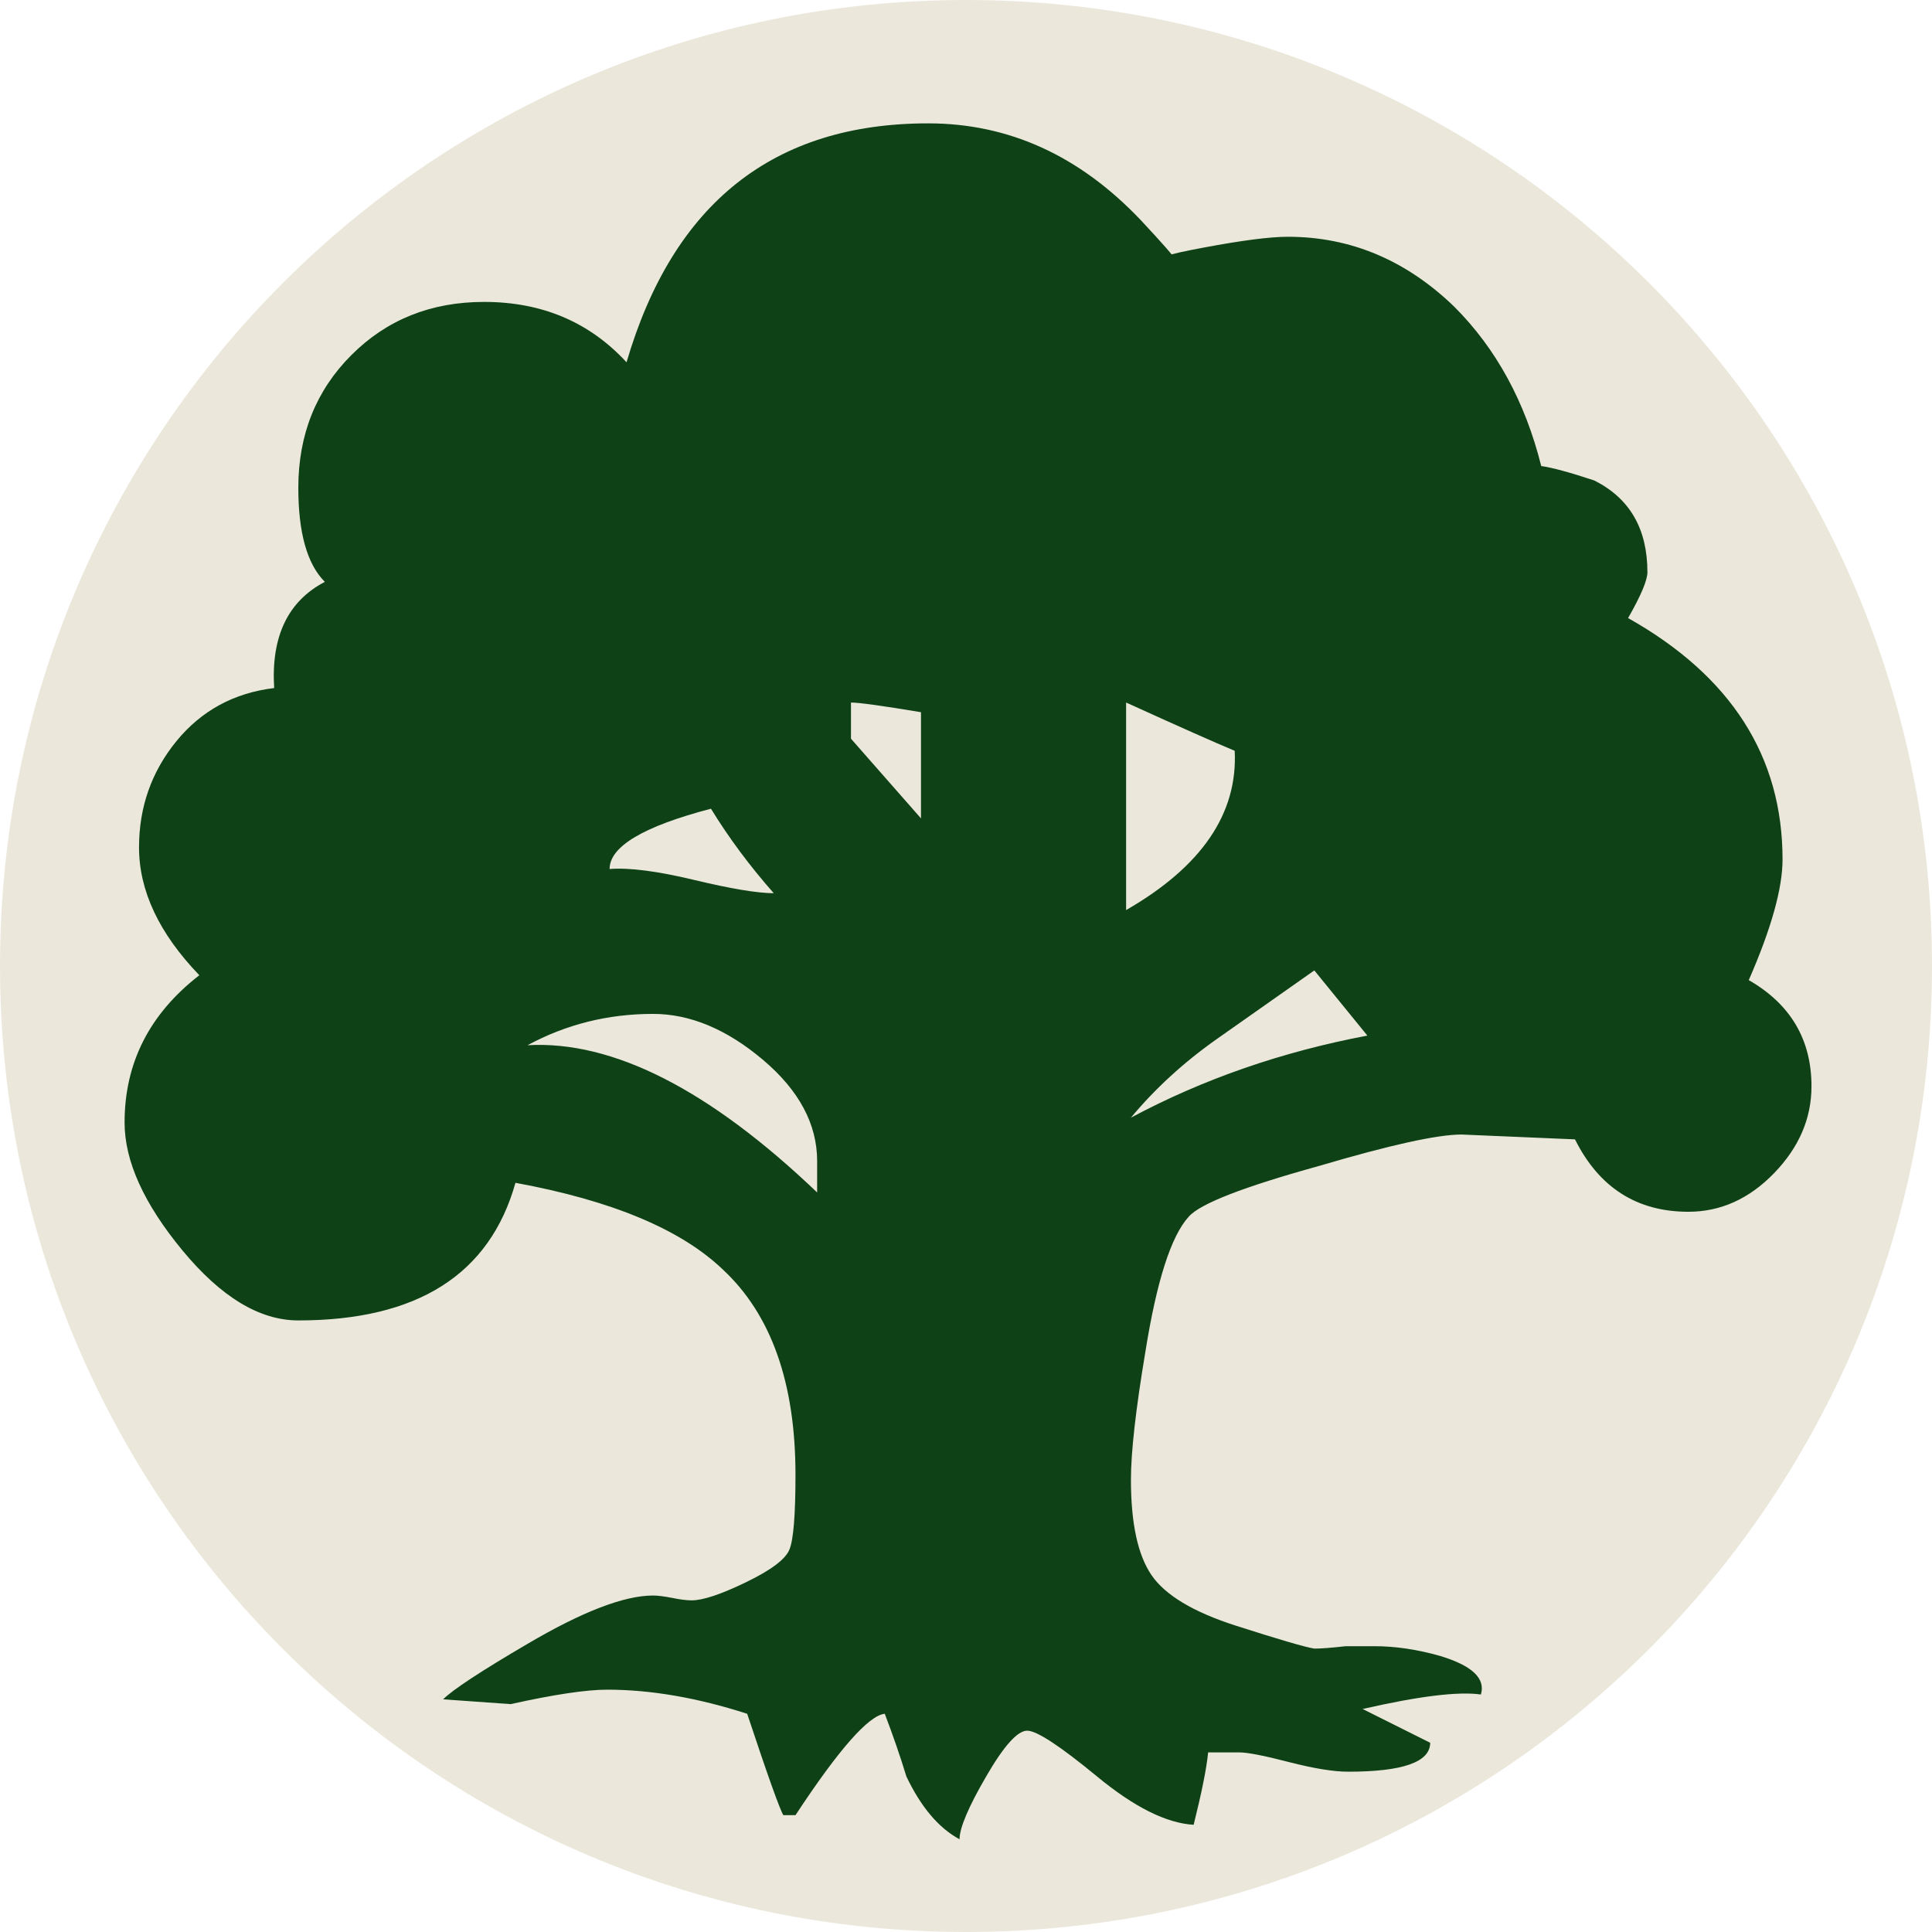
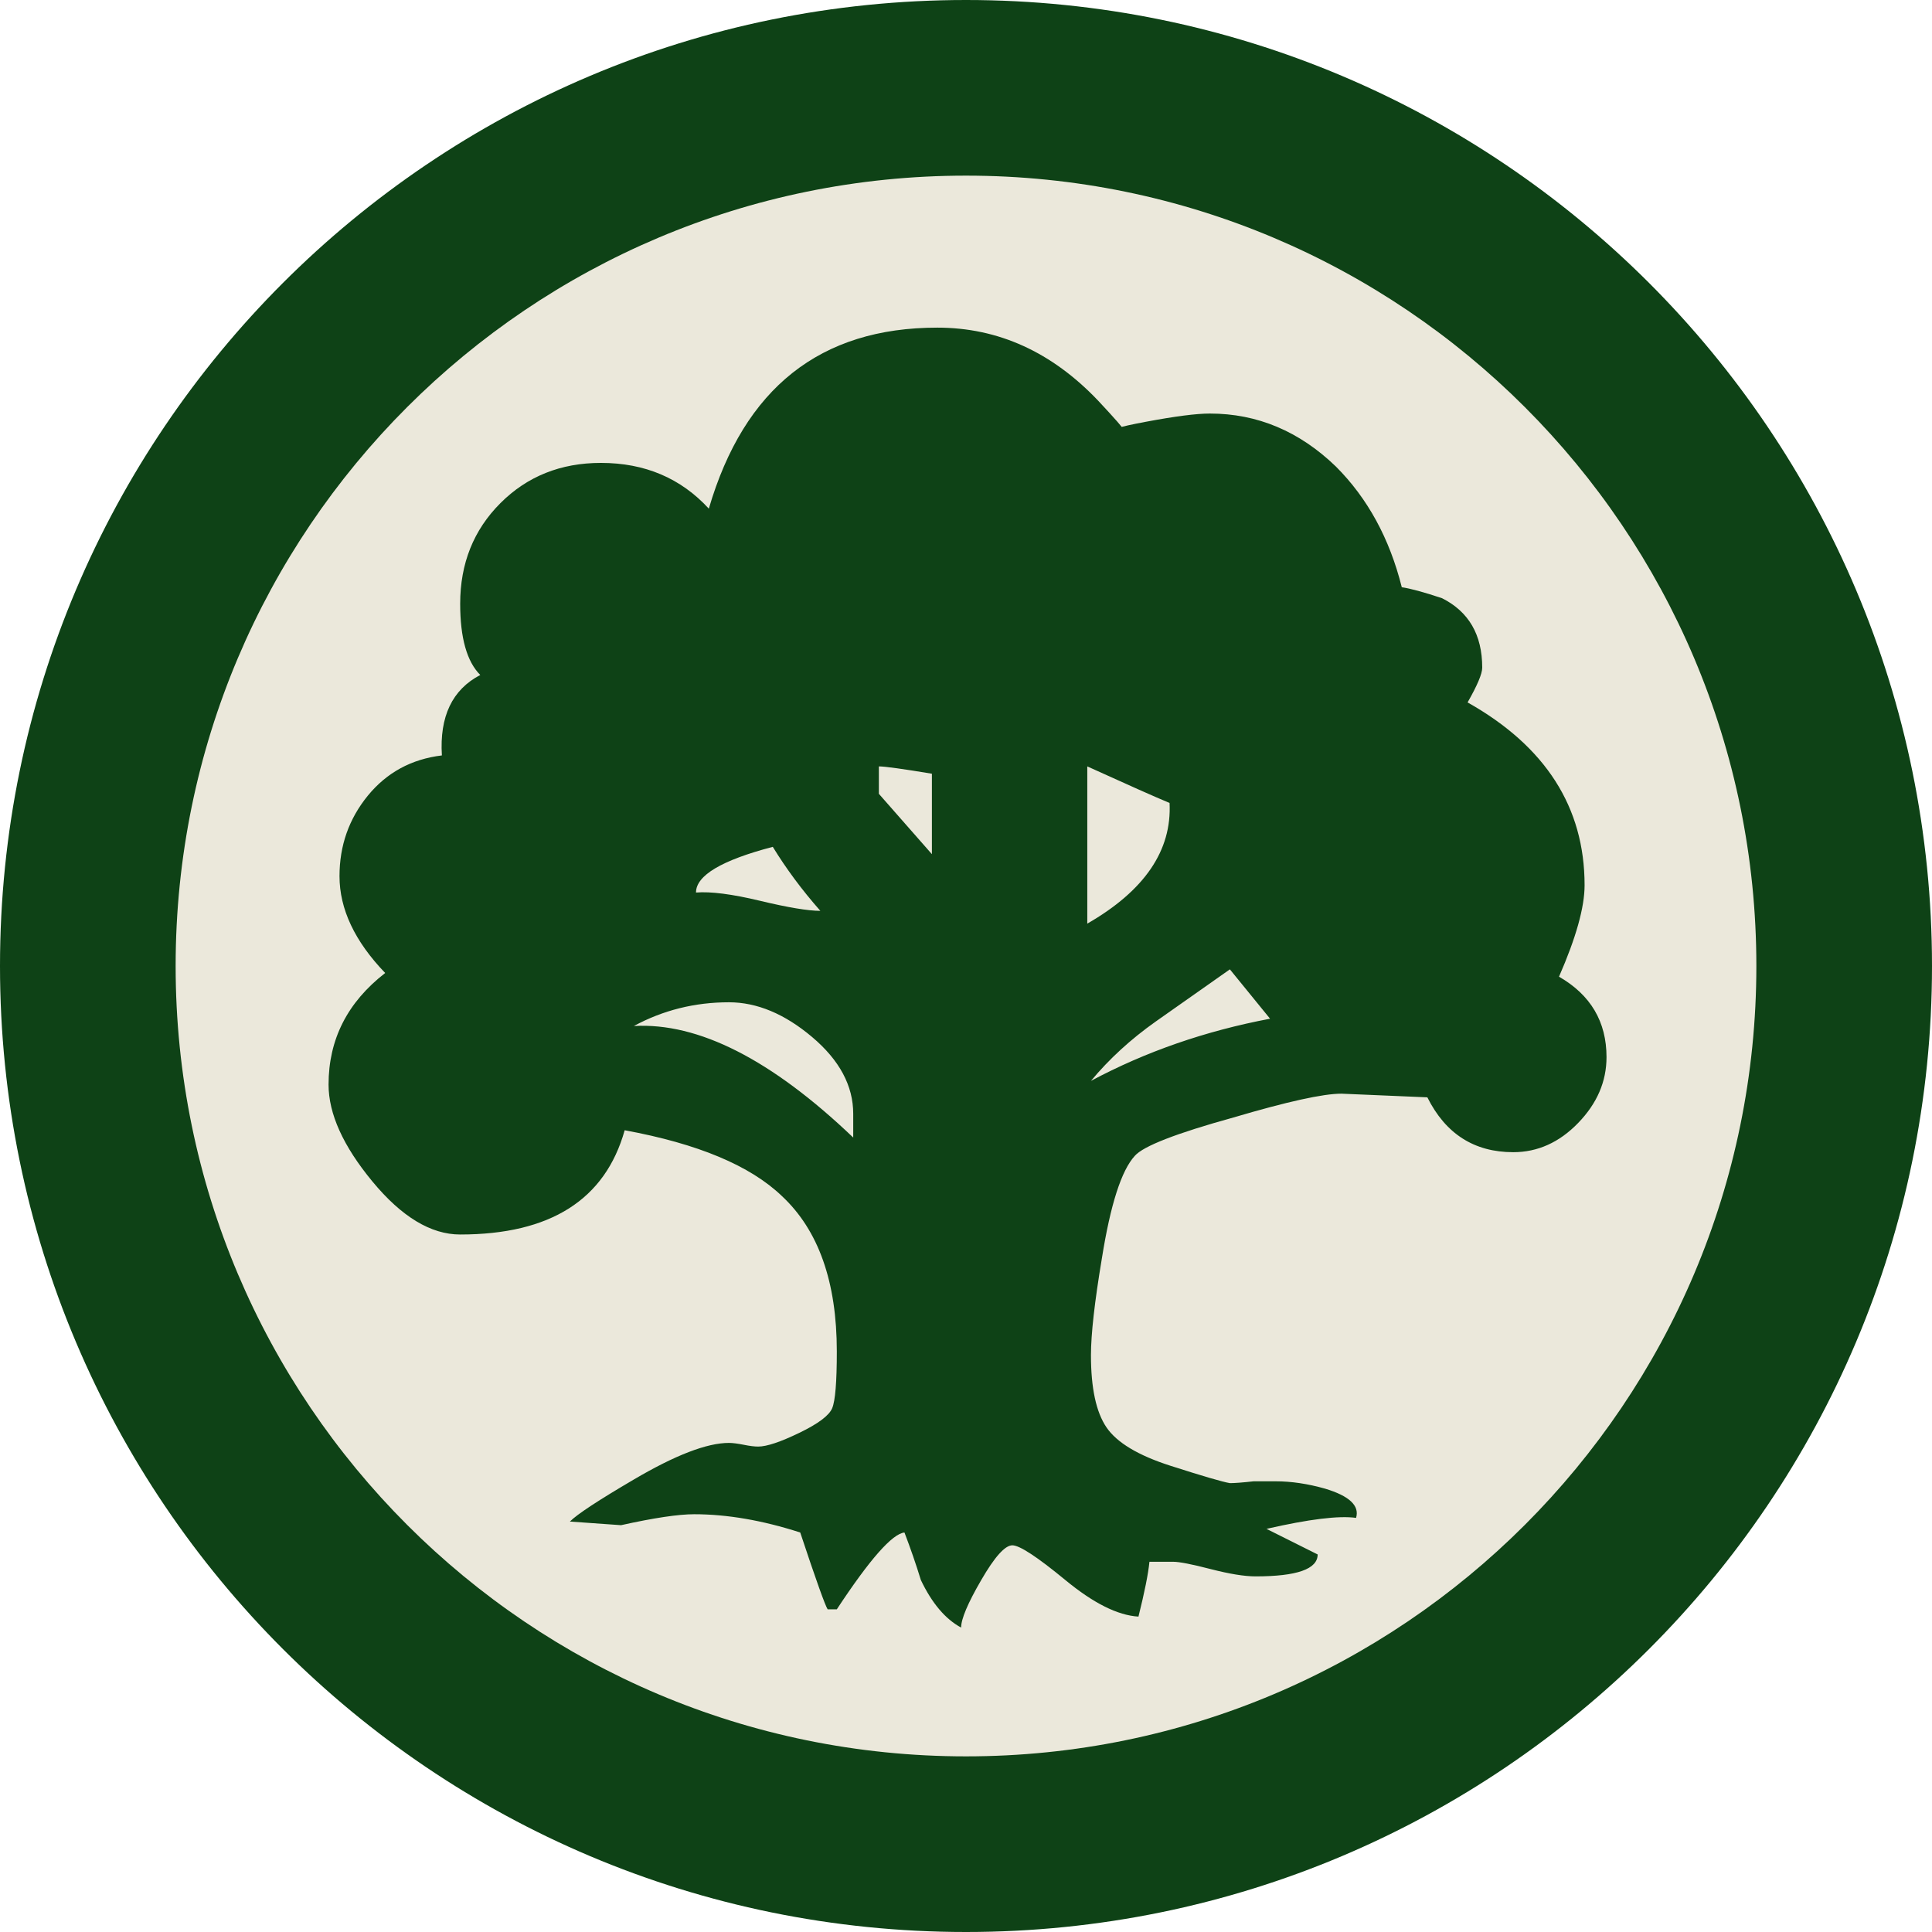
- <svg xmlns="http://www.w3.org/2000/svg" viewBox="0 0 100 100">
-   <g fill="none">
-     <path d="M100 49.998c0 27.615-22.385 50.002-50.002 50.002-27.613 0-49.998-22.387-49.998-50.002 0-27.613 22.385-49.998 49.998-49.998 27.617 0 50.002 22.385 50.002 49.998z" id="Shape" fill="#ebe8db" />
+ <svg xmlns="http://www.w3.org/2000/svg" viewBox="0 0 132 132">
+   <g fill="none" transform="translate(16 16)">
+     <circle fill="#0e4216" cx="50" cy="50" r="66" />
+     <circle fill="#ebe8db" cx="50" cy="50" r="54" />
    <path d="M93.762 56.225c0 1.668-.645 3.164-1.936 4.498-1.289 1.332-2.77 1.998-4.436 1.998-2.662 0-4.623-1.25-5.869-3.748l-5.871-.25c-1.252 0-3.709.543-7.371 1.625-3.914 1.082-6.164 1.957-6.746 2.623-.916.998-1.664 3.332-2.248 6.996-.502 2.998-.748 5.205-.748 6.621 0 2.246.352 3.893 1.061 4.934.709 1.041 2.166 1.916 4.371 2.623 2.205.707 3.561 1.104 4.061 1.187.332 0 .873-.041 1.625-.125h1.498c1.08 0 2.205.17 3.373.5 1.666.5 2.375 1.166 2.125 2-1.168-.166-3.207.084-6.121.75l3.496 1.748c0 1-1.416 1.498-4.246 1.498-.752 0-1.771-.166-3.063-.498-1.291-.336-2.145-.5-2.559-.5h-1.625c-.082.832-.334 2.08-.75 3.746-1.418-.084-3.08-.918-4.996-2.498-1.918-1.58-3.123-2.373-3.621-2.373-.502 0-1.211.793-2.125 2.373-.918 1.58-1.375 2.664-1.375 3.248-1.082-.584-1.996-1.668-2.75-3.248-.332-1.084-.707-2.166-1.121-3.248-.832.084-2.375 1.834-4.621 5.248h-.627c-.166-.252-.795-2-1.873-5.248-2.582-.832-4.996-1.248-7.246-1.248-1.082 0-2.748.25-4.996.748l-3.496-.248c.498-.5 1.955-1.457 4.371-2.873 2.83-1.666 4.996-2.5 6.496-2.5.246 0 .578.043 1 .125.414.086.75.125 1 .125.578 0 1.518-.312 2.809-.938 1.291-.623 2.039-1.186 2.246-1.684.211-.504.316-1.793.316-3.875 0-4.746-1.25-8.285-3.75-10.617-2.168-2.082-5.746-3.58-10.744-4.498-1.332 4.746-5.08 7.123-11.24 7.123-2 0-3.998-1.207-5.996-3.623-1.996-2.416-2.996-4.623-2.996-6.621 0-3.082 1.287-5.621 3.869-7.623-2.08-2.162-3.121-4.369-3.121-6.617 0-2.084.643-3.914 1.936-5.5 1.291-1.578 2.977-2.496 5.059-2.748-.166-2.662.707-4.496 2.623-5.496-.916-.914-1.373-2.537-1.373-4.869 0-2.748.916-5.039 2.748-6.871 1.83-1.832 4.121-2.75 6.869-2.75 3 0 5.457 1.045 7.371 3.125 2.416-8.244 7.621-12.367 15.613-12.367 4.164 0 7.828 1.666 10.994 4.998 1.166 1.248 1.748 1.916 1.748 1.996-1 0-.498-.188 1.5-.561 1.996-.375 3.453-.563 4.373-.563 3.246 0 6.119 1.207 8.619 3.623 2.164 2.166 3.664 4.912 4.498 8.244.58.084 1.498.332 2.748.748 1.83.92 2.748 2.498 2.748 4.748 0 .418-.336 1.209-1 2.373 5.328 2.998 7.994 7.162 7.994 12.492 0 1.498-.582 3.584-1.748 6.247 2.166 1.247 3.246 3.081 3.246 5.495zm-51.467 5.496v-1.623c0-1.914-.936-3.664-2.809-5.246-1.875-1.582-3.77-2.373-5.684-2.373-2.334 0-4.496.541-6.496 1.621 4.413-.248 9.411 2.293 14.989 7.621zm-2.246-15.489c-1.25-1.418-2.332-2.875-3.25-4.373-3.498.916-5.246 1.957-5.246 3.121 1-.08 2.457.105 4.371.564 1.914.459 3.291.688 4.125.688zm7.621-3.873v-5.496c-2-.332-3.211-.5-3.623-.5v1.873l3.623 4.123zm16.238-3.498c-1-.416-2.875-1.25-5.621-2.498v10.742c3.912-2.25 5.785-4.998 5.621-8.244zm6.867 14.741l-2.746-3.373c-1.664 1.167-3.352 2.354-5.061 3.561-1.709 1.207-3.186 2.563-4.432 4.06 3.747-2.002 7.829-3.414 12.239-4.248z" fill="#0e4216" />
  </g>
</svg>
